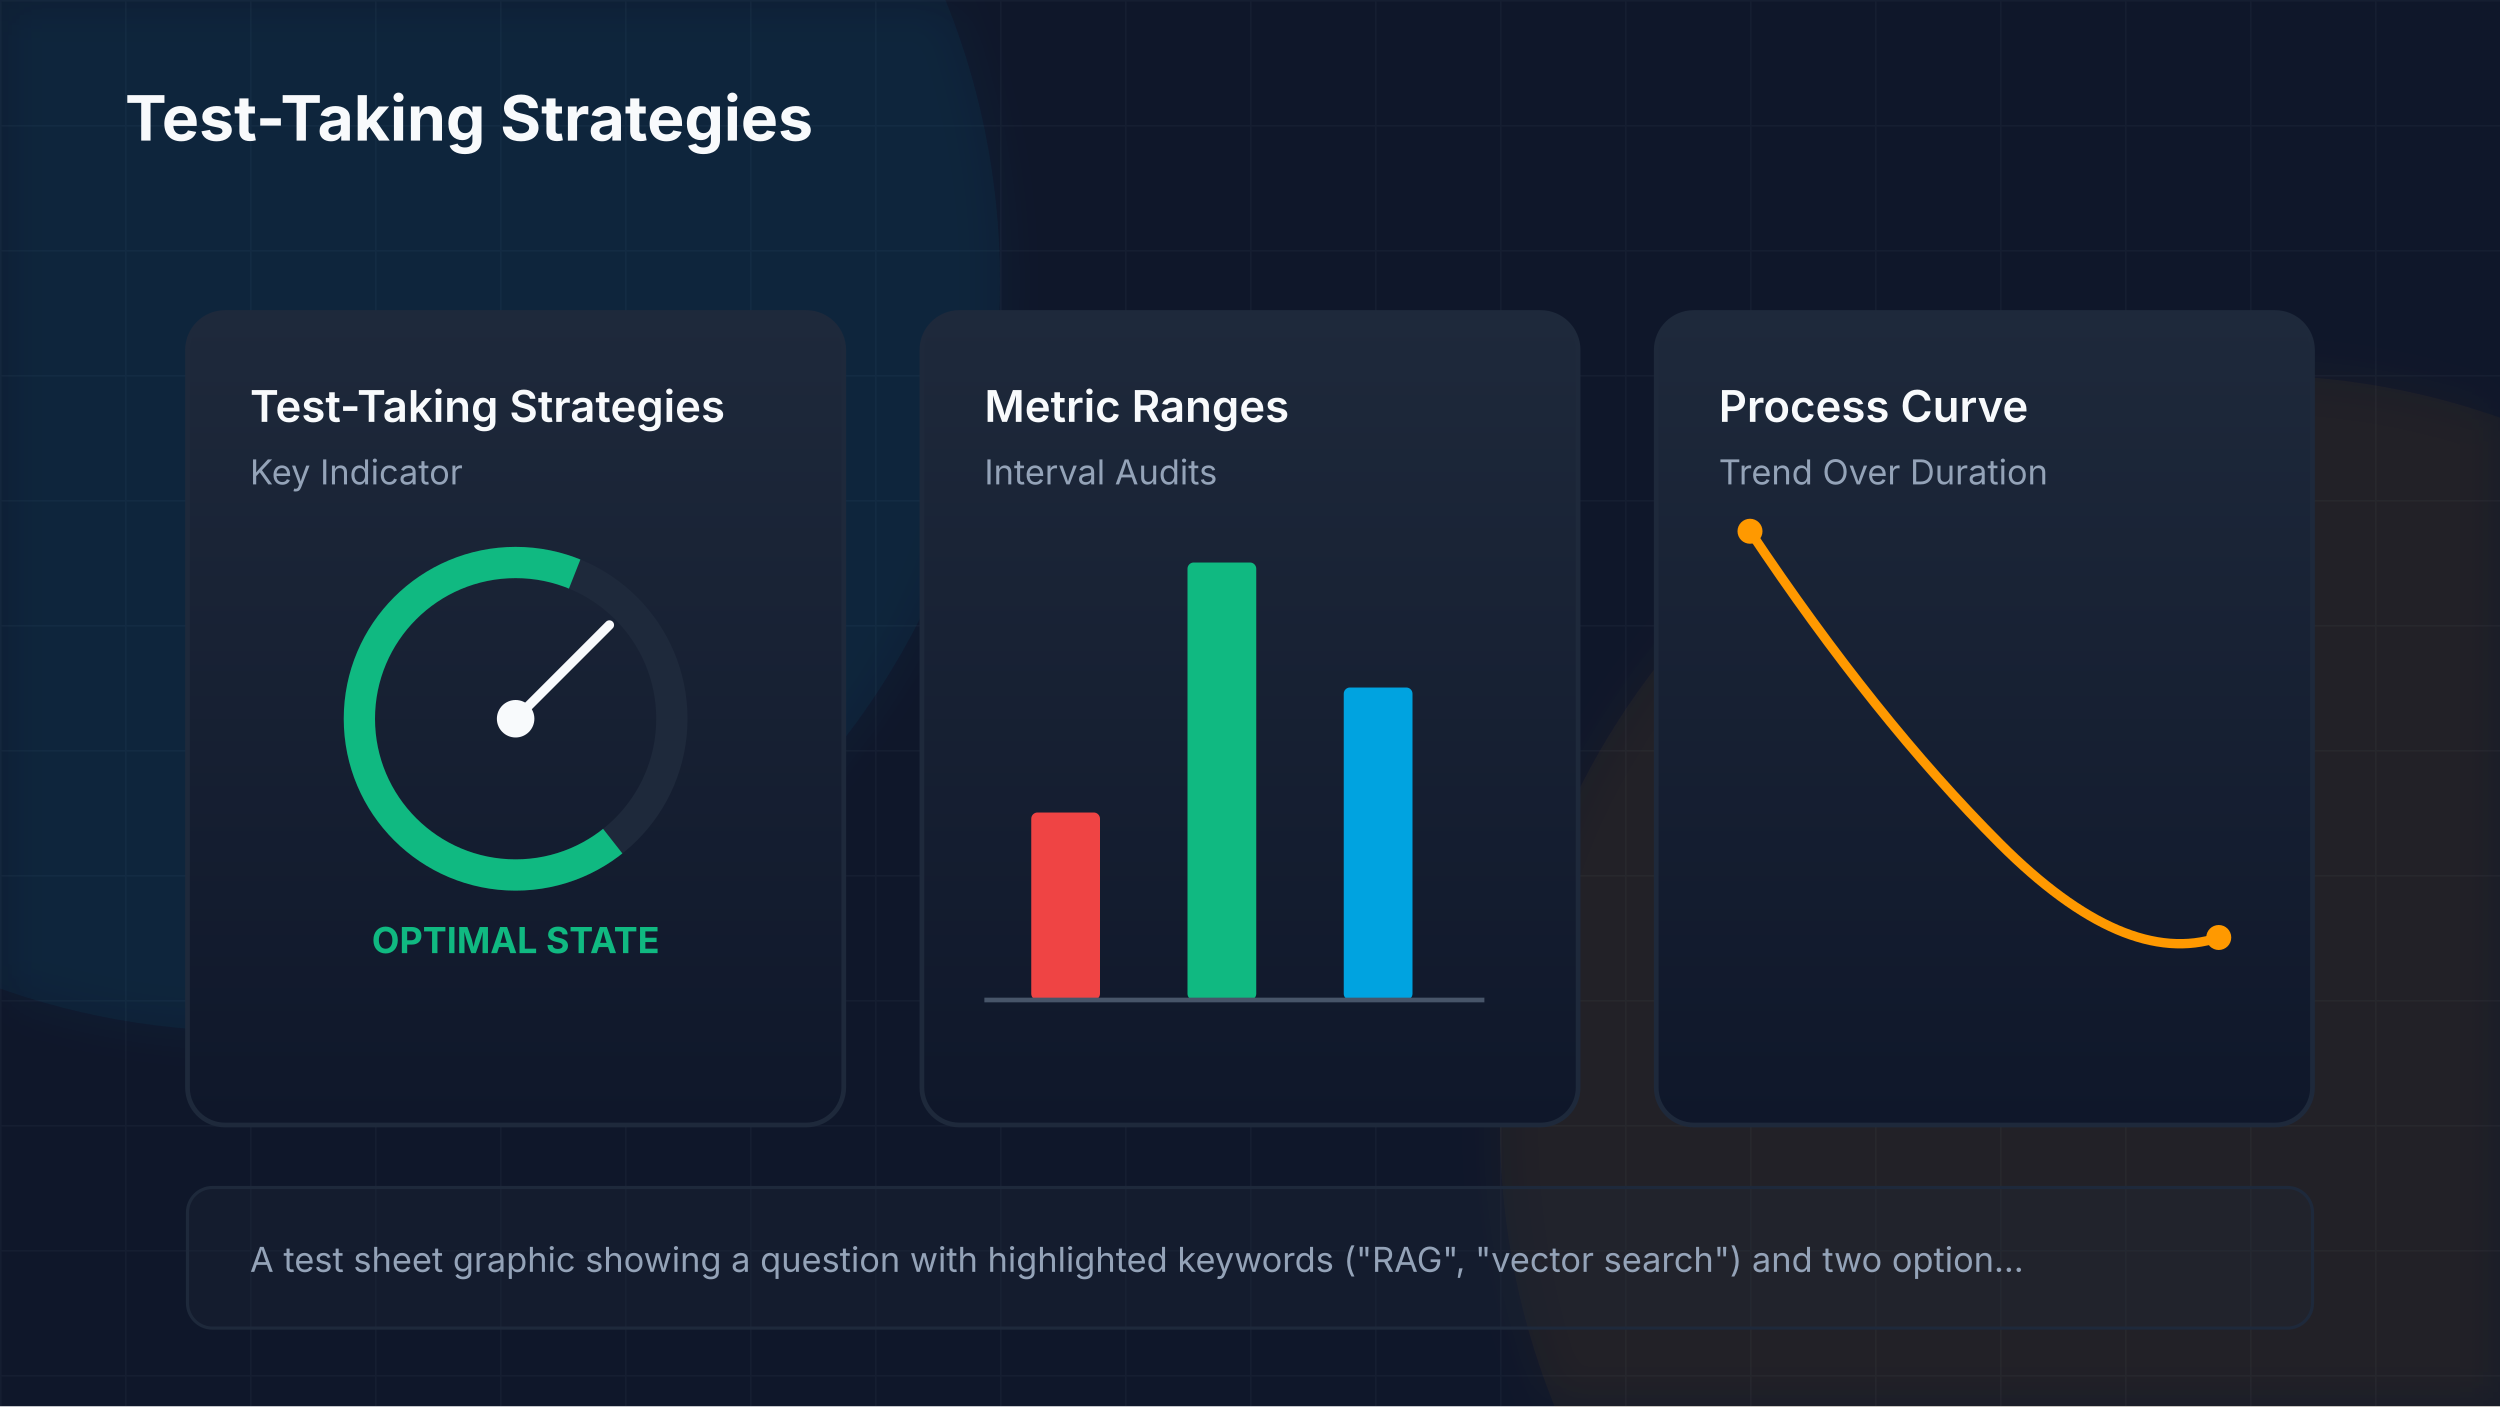
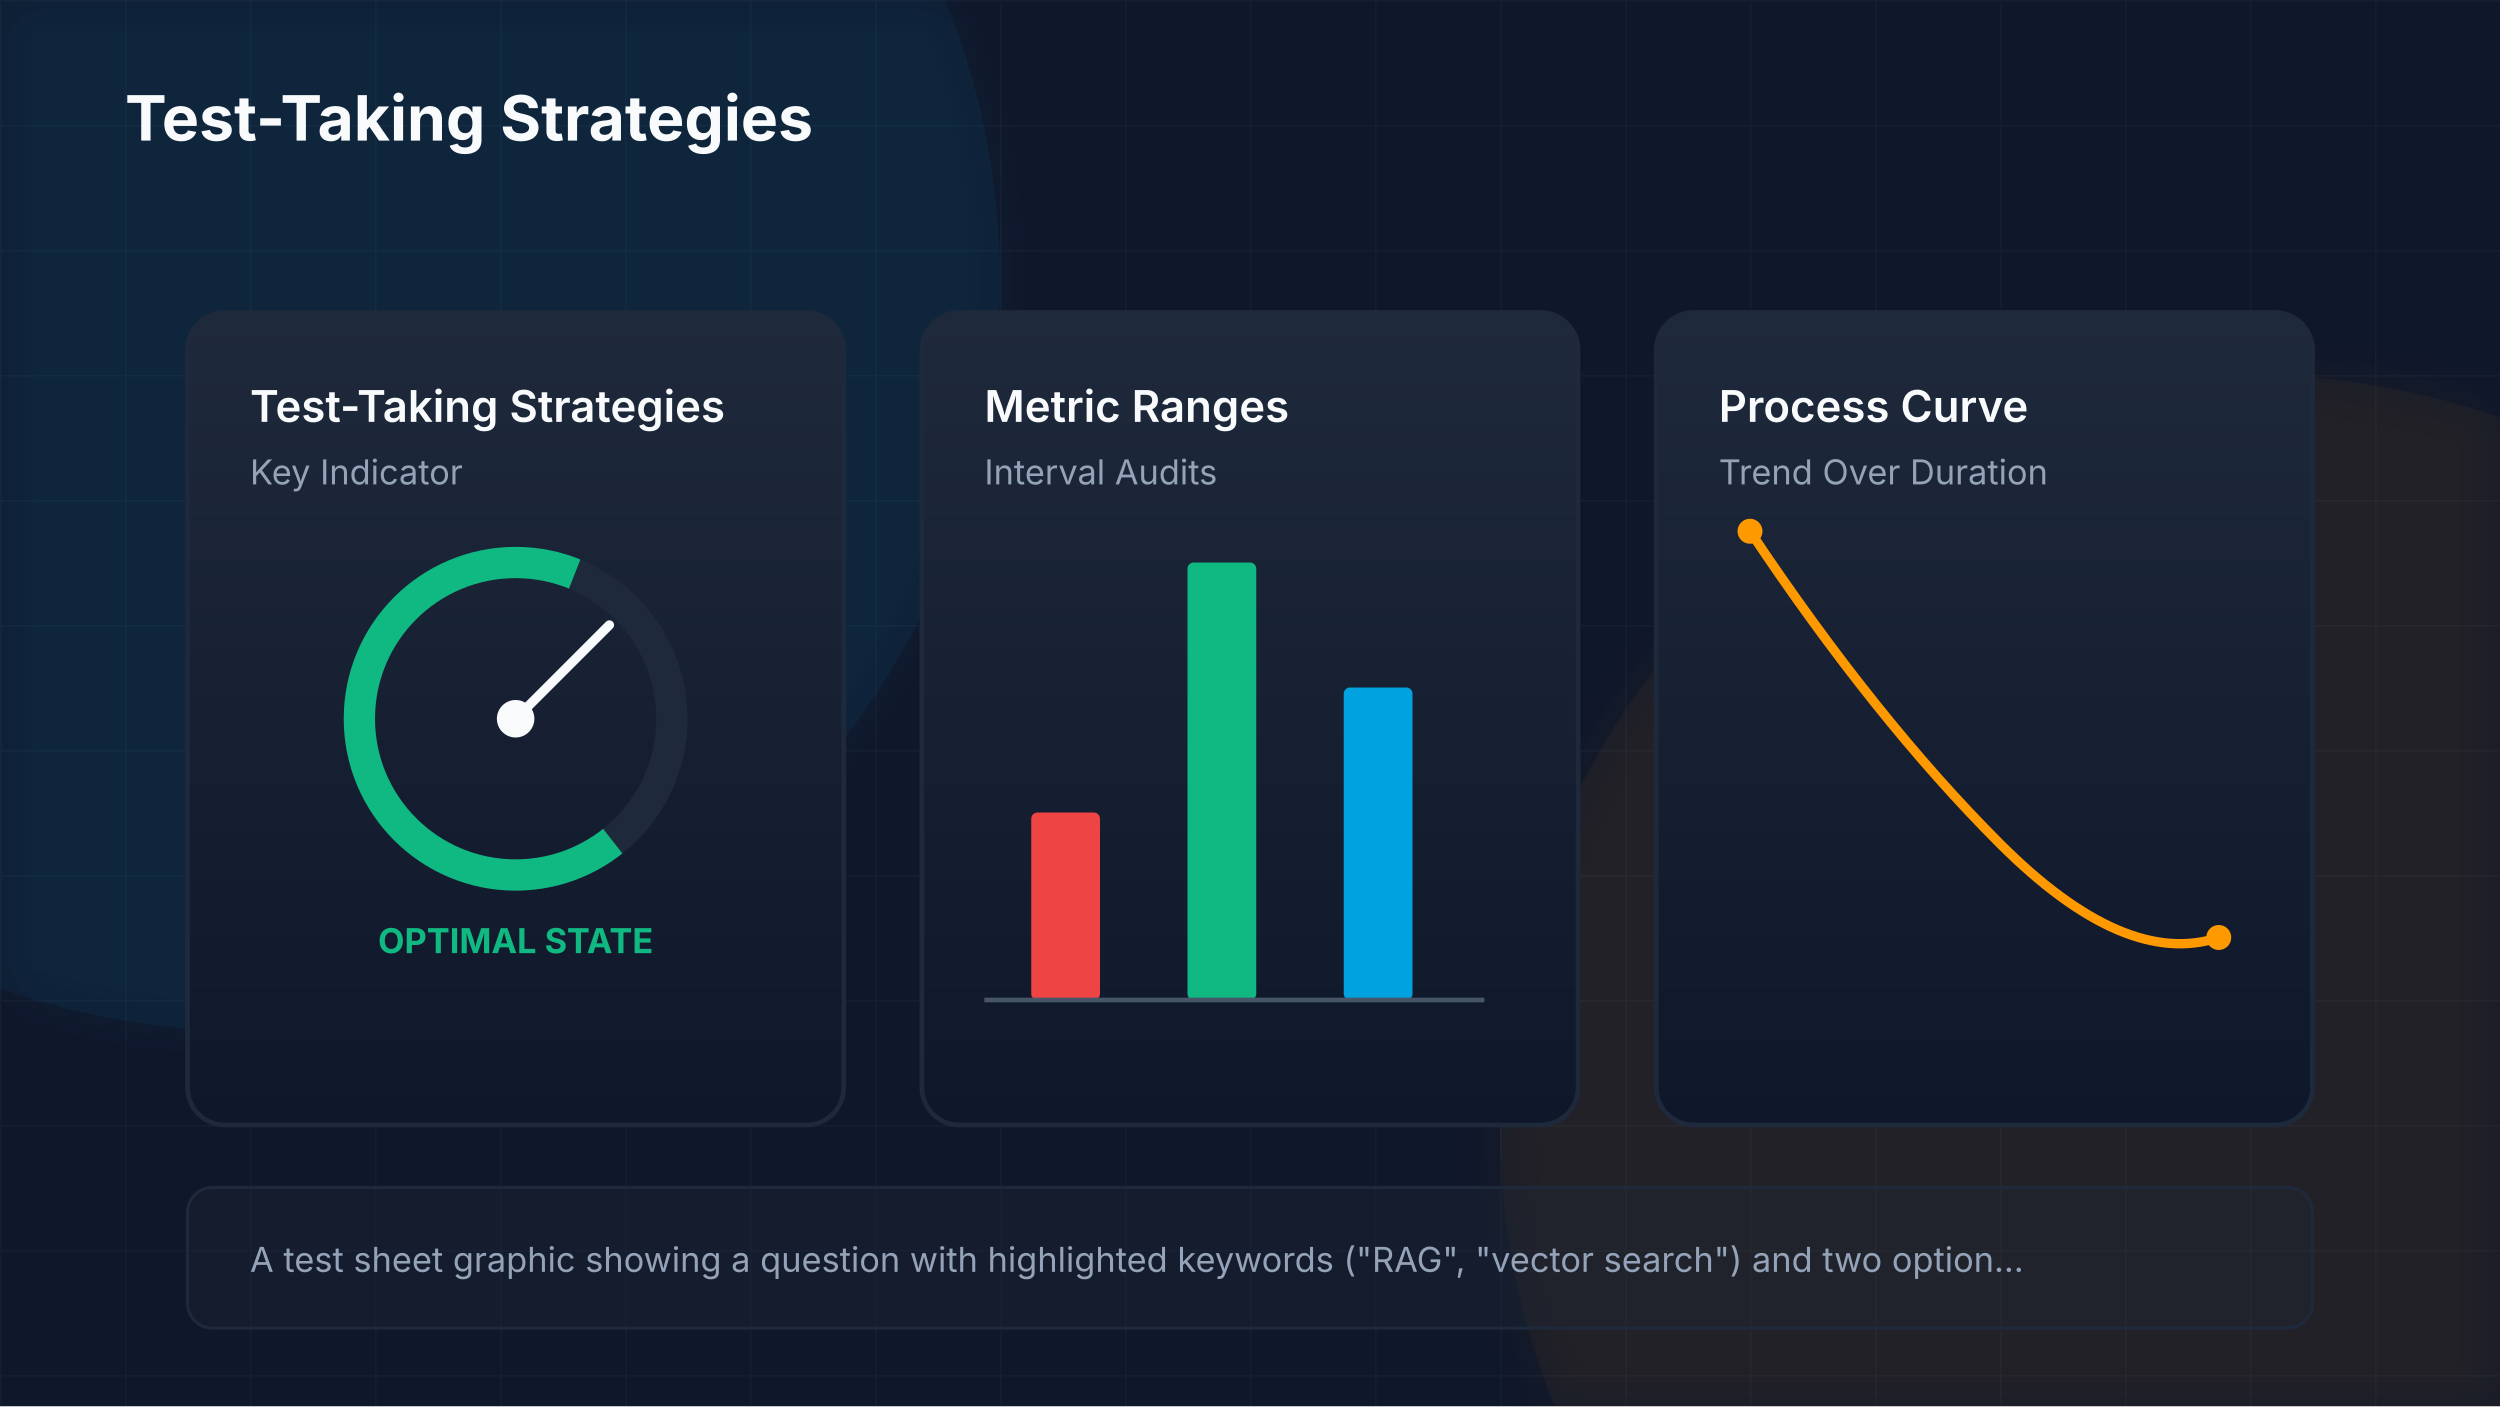
<svg xmlns="http://www.w3.org/2000/svg" viewBox="0 0 800 450" width="100%" height="100%">
  <defs>
    <linearGradient id="aws-orange" x1="0%" y1="0%" x2="100%" y2="100%">
      <stop offset="0%" stop-color="#FF9900" />
      <stop offset="100%" stop-color="#FFC400" />
    </linearGradient>
    <linearGradient id="cloud-blue" x1="0%" y1="0%" x2="100%" y2="100%">
      <stop offset="0%" stop-color="#00A3E0" />
      <stop offset="100%" stop-color="#1D70B8" />
    </linearGradient>
    <linearGradient id="success-green" x1="0%" y1="0%" x2="100%" y2="100%">
      <stop offset="0%" stop-color="#10B981" />
      <stop offset="100%" stop-color="#059669" />
    </linearGradient>
    <linearGradient id="alert-red" x1="0%" y1="0%" x2="100%" y2="100%">
      <stop offset="0%" stop-color="#EF4444" />
      <stop offset="100%" stop-color="#DC2626" />
    </linearGradient>
    <linearGradient id="warning-gold" x1="0%" y1="0%" x2="100%" y2="100%">
      <stop offset="0%" stop-color="#F59E0B" />
      <stop offset="100%" stop-color="#D97706" />
    </linearGradient>
    <linearGradient id="dark-card" x1="0%" y1="0%" x2="0%" y2="100%">
      <stop offset="0%" stop-color="#1E293B" />
      <stop offset="100%" stop-color="#0F172A" />
    </linearGradient>
    <linearGradient id="purple-glow" x1="0%" y1="0%" x2="100%" y2="100%">
      <stop offset="0%" stop-color="#8B5CF6" />
      <stop offset="100%" stop-color="#6D28D9" />
    </linearGradient>
    <filter id="glow-orange" x="-20%" y="-20%" width="140%" height="140%">
      <feGaussianBlur stdDeviation="8" result="blur" />
      <feComposite in="SourceGraphic" in2="blur" operator="over" />
    </filter>
    <filter id="glow-blue" x="-20%" y="-20%" width="140%" height="140%">
      <feGaussianBlur stdDeviation="8" result="blur" />
      <feComposite in="SourceGraphic" in2="blur" operator="over" />
    </filter>
    <pattern id="grid" width="40" height="40" patternUnits="userSpaceOnUse">
      <path d="M 40 0 L 0 0 0 40" fill="none" stroke="rgba(148, 163, 184, 0.05)" stroke-width="1" />
    </pattern>
  </defs>
  <rect width="800" height="450" fill="#0F172A" />
  <rect width="800" height="450" fill="url(#grid)" />
  <circle cx="80.0" cy="90.0" r="240.0" fill="rgba(0, 163, 224, 0.05)" filter="url(#glow-blue)" />
  <circle cx="720.0" cy="360.0" r="240.0" fill="rgba(255, 153, 0, 0.04)" filter="url(#glow-orange)" />
  <text x="40" y="45" font-family="Inter, system-ui, sans-serif" font-size="20" font-weight="700" fill="#F8FAFC">Test-Taking Strategies</text>
  <rect x="60" y="100" width="210" height="260" rx="12" fill="url(#dark-card)" stroke="#1E293B" stroke-width="1.5" />
  <text x="80" y="135" font-family="Inter, system-ui, sans-serif" font-size="14" font-weight="600" fill="#F8FAFC">Test-Taking Strategies</text>
  <text x="80" y="155" font-family="Inter, system-ui, sans-serif" font-size="11" fill="#94A3B8">Key Indicator</text>
  <circle cx="165" cy="230" r="50" fill="none" stroke="#1E293B" stroke-width="10" />
  <circle cx="165" cy="230" r="50" fill="none" stroke="#10B981" stroke-width="10" stroke-dasharray="210 314" stroke-dashoffset="-45" />
  <line x1="165" y1="230" x2="195" y2="200" stroke="#F8FAFC" stroke-width="3" stroke-linecap="round" />
  <circle cx="165" cy="230" r="6" fill="#F8FAFC" />
-   <text x="165" y="305" font-family="Inter" font-size="11.5" font-weight="700" fill="#10B981" text-anchor="middle">OPTIMAL STATE</text>
+   <text x="165" y="305" font-family="Inter" font-size="11" font-weight="700" fill="#10B981" text-anchor="middle">OPTIMAL STATE</text>
  <rect x="295" y="100" width="210" height="260" rx="12" fill="url(#dark-card)" stroke="#1E293B" stroke-width="1.5" />
  <text x="315" y="135" font-family="Inter, system-ui, sans-serif" font-size="14" font-weight="600" fill="#F8FAFC">Metric Ranges</text>
  <text x="315" y="155" font-family="Inter, system-ui, sans-serif" font-size="11" fill="#94A3B8">Interval Audits</text>
  <rect x="330" y="260" width="22" height="60" rx="2" fill="#EF4444" />
  <rect x="380" y="180" width="22" height="140" rx="2" fill="#10B981" />
  <rect x="430" y="220" width="22" height="100" rx="2" fill="#00A3E0" />
  <line x1="315" y1="320" x2="475" y2="320" stroke="#475569" stroke-width="1.5" />
  <rect x="530" y="100" width="210" height="260" rx="12" fill="url(#dark-card)" stroke="#1E293B" stroke-width="1.5" />
  <text x="550" y="135" font-family="Inter, system-ui, sans-serif" font-size="14" font-weight="600" fill="#F8FAFC">Process Curve</text>
  <text x="550" y="155" font-family="Inter, system-ui, sans-serif" font-size="11" fill="#94A3B8">Trend Over Duration</text>
  <path d="M 560,170 Q 600,230 640,270 T 710,300" fill="none" stroke="#FF9900" stroke-width="3" />
  <circle cx="560" cy="170" r="4" fill="#FF9900" />
  <circle cx="710" cy="300" r="4" fill="#FF9900" />
  <rect x="60" y="380" width="680" height="45" rx="8" fill="rgba(30,41,59,0.3)" stroke="#1E293B" stroke-width="1" />
  <text x="80" y="407" font-family="Inter" font-size="11" fill="#94A3B8">A test sheet graphic showing a question with highlighted keywords ("RAG", "vector search") and two option...</text>
</svg>
